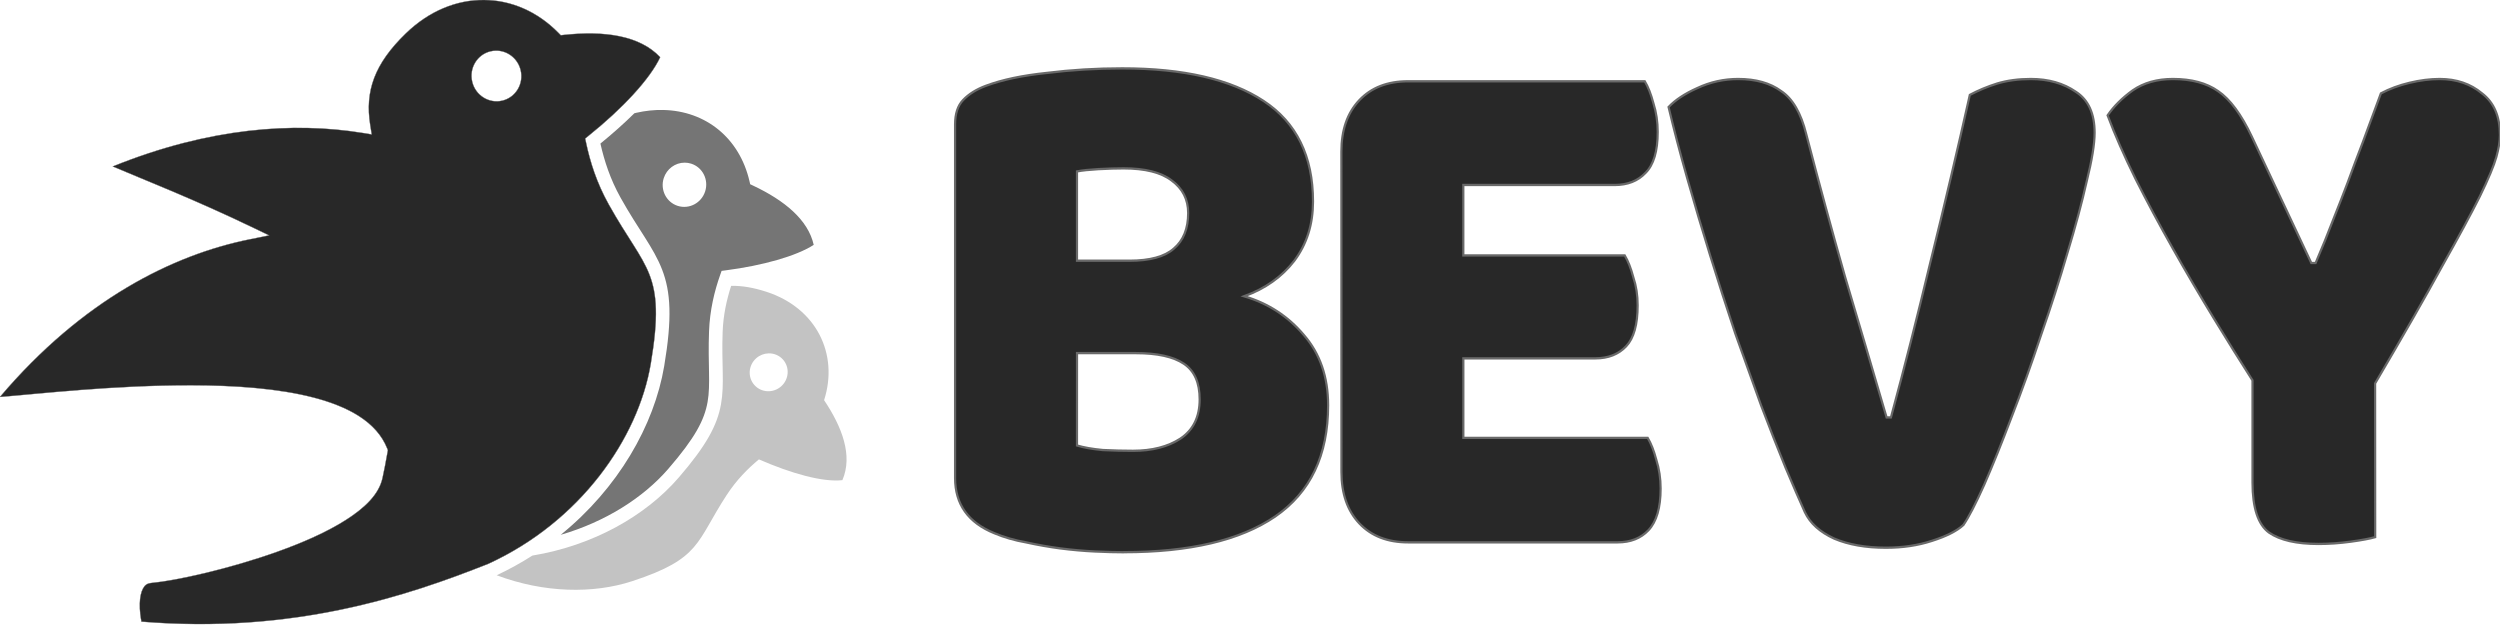
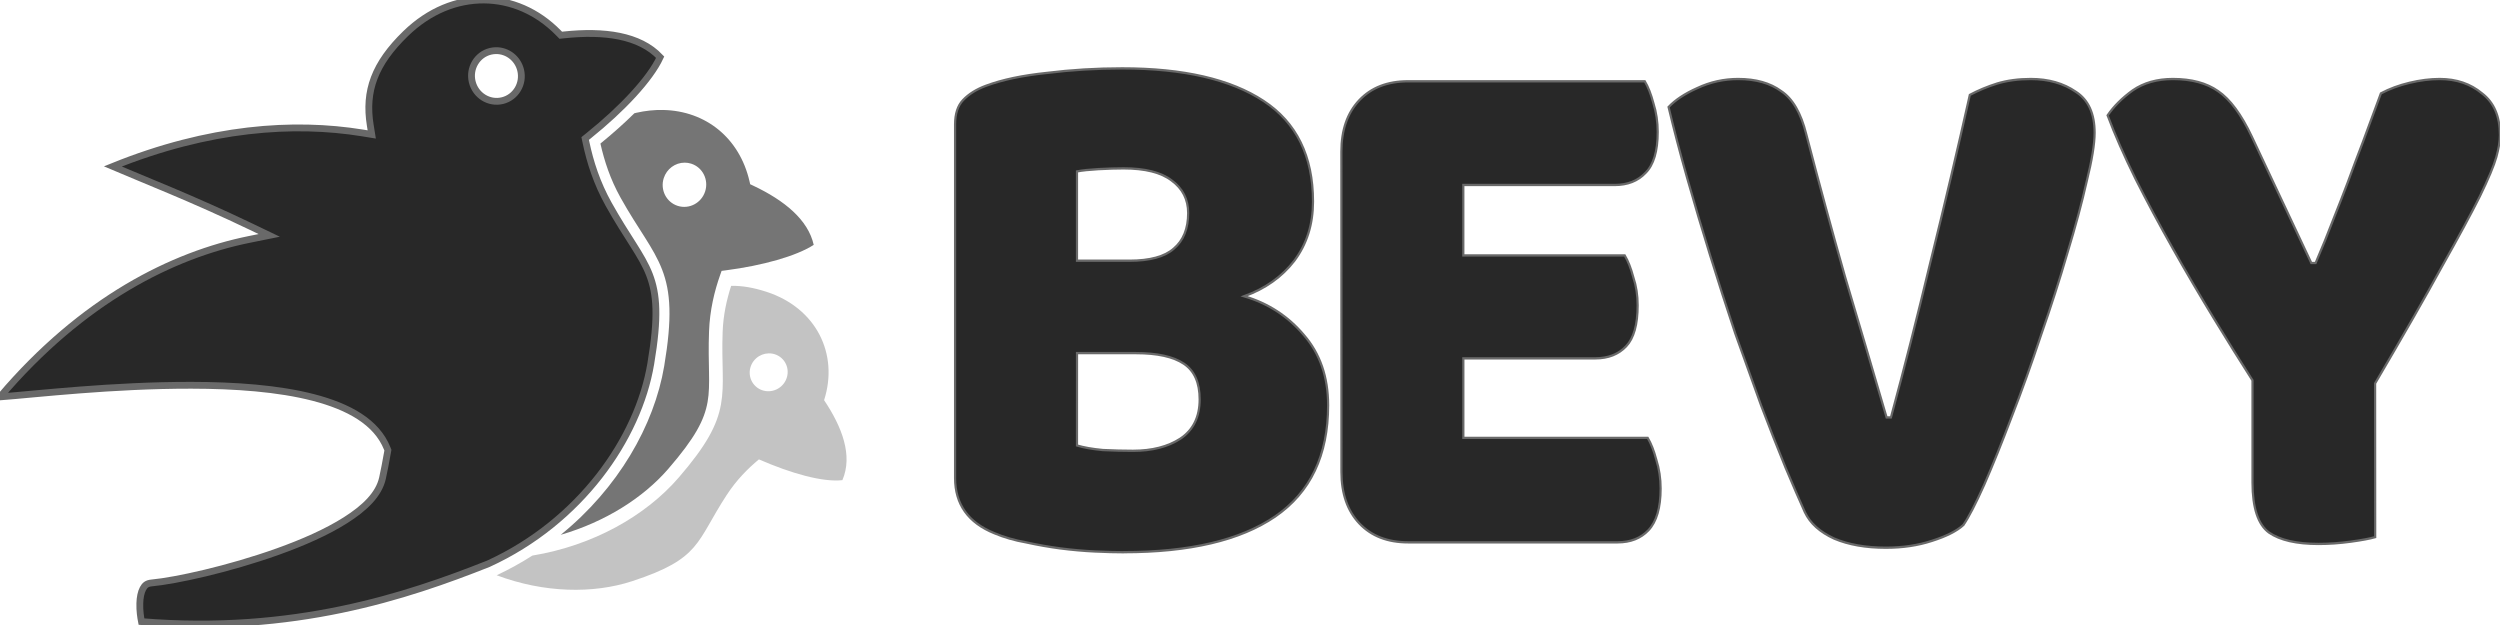
<svg xmlns="http://www.w3.org/2000/svg" xmlns:xlink="http://www.w3.org/1999/xlink" id="svg1941" version="1.1" viewBox="0 0 93.706 23.391" height="23.391mm" width="93.706mm">
  <defs id="defs1935">
    <path id="B" d="m 87.4,202.262 q 0.345,0.099 0.887,0.148 0.542,0.025 1.035,0.025 0.985,0 1.626,-0.394 0.665,-0.419 0.665,-1.281 0,-0.813 -0.542,-1.158 -0.542,-0.345 -1.65,-0.345 h -2.02 z m 0,-6.011 h 1.798 q 1.059,0 1.527,-0.394 0.493,-0.394 0.493,-1.158 0,-0.665 -0.567,-1.059 -0.542,-0.394 -1.65,-0.394 -0.37,0 -0.862,0.025 -0.468,0.025 -0.739,0.074 z m 1.601,9.484 q -0.419,0 -0.985,-0.025 -0.567,-0.025 -1.182,-0.099 -0.591,-0.074 -1.182,-0.197 -0.591,-0.099 -1.084,-0.296 -1.355,-0.517 -1.355,-1.798 v -11.504 q 0,-0.517 0.271,-0.788 0.296,-0.296 0.788,-0.468 0.838,-0.296 2.094,-0.419 1.256,-0.148 2.587,-0.148 3.153,0 4.853,1.059 1.7,1.059 1.7,3.276 0,1.109 -0.64,1.921 -0.64,0.788 -1.724,1.158 1.232,0.345 2.045,1.256 0.838,0.911 0.838,2.291 0,2.439 -1.823,3.621 -1.798,1.158 -5.198,1.158 z" />
    <path id="E" d="m 96.48,192.704 q 0,-1.059 0.616,-1.675 0.616,-0.616 1.675,-0.616 h 8.129 q 0.172,0.271 0.296,0.714 0.148,0.443 0.148,0.936 0,0.936 -0.419,1.33 -0.394,0.394 -1.059,0.394 h -5.198 v 2.291 h 5.543 q 0.172,0.271 0.296,0.714 0.148,0.419 0.148,0.911 0,0.936 -0.394,1.33 -0.394,0.394 -1.059,0.394 h -4.533 v 2.587 h 6.331 q 0.172,0.271 0.296,0.714 0.148,0.443 0.148,0.936 0,0.936 -0.419,1.355 -0.394,0.394 -1.059,0.394 h -7.193 q -1.059,0 -1.675,-0.616 -0.616,-0.616 -0.616,-1.675 z" />
    <path id="V" d="m 117.842,204.849 q -0.345,0.296 -1.084,0.517 -0.714,0.222 -1.577,0.222 -1.035,0 -1.774,-0.296 -0.739,-0.32 -1.01,-0.862 -0.271,-0.567 -0.665,-1.453 -0.394,-0.911 -0.838,-2.02 -0.419,-1.109 -0.887,-2.34 -0.443,-1.256 -0.862,-2.537 -0.419,-1.281 -0.788,-2.513 -0.369,-1.232 -0.64,-2.316 0.345,-0.345 0.985,-0.616 0.665,-0.296 1.404,-0.296 0.911,0 1.478,0.394 0.591,0.369 0.862,1.404 0.665,2.414 1.33,4.631 0.69,2.192 1.429,4.582 h 0.148 q 0.665,-2.316 1.355,-5.05 0.714,-2.734 1.355,-5.444 0.443,-0.222 0.936,-0.369 0.517,-0.148 1.158,-0.148 0.911,0 1.552,0.419 0.64,0.394 0.64,1.33 0,0.542 -0.271,1.577 -0.246,1.035 -0.665,2.34 -0.394,1.281 -0.911,2.685 -0.493,1.404 -1.01,2.66 -0.493,1.232 -0.936,2.192 -0.443,0.936 -0.714,1.306 z" />
    <path id="Y" d="m 131.985,205.243 q -0.271,0.074 -0.838,0.148 -0.567,0.074 -1.109,0.074 -1.133,0 -1.7,-0.37 -0.567,-0.394 -0.567,-1.626 v -3.326 q -0.616,-0.911 -1.33,-2.02 -0.714,-1.109 -1.404,-2.266 -0.69,-1.158 -1.281,-2.266 -0.591,-1.133 -0.961,-2.069 0.32,-0.443 0.862,-0.813 0.567,-0.37 1.379,-0.37 0.961,0 1.552,0.394 0.616,0.394 1.158,1.478 l 2.045,4.114 h 0.148 q 0.345,-0.764 0.591,-1.379 0.271,-0.64 0.517,-1.256 0.246,-0.64 0.517,-1.306 0.271,-0.69 0.616,-1.577 0.443,-0.222 0.985,-0.345 0.542,-0.123 1.035,-0.123 0.862,0 1.453,0.468 0.616,0.443 0.616,1.355 0,0.296 -0.123,0.714 -0.123,0.419 -0.567,1.281 -0.443,0.838 -1.306,2.291 -0.838,1.453 -2.291,3.794 z" />
    <path id="bird" transform="translate(5.0092774e-5,-757.8763)" d="m 2191.146,2276.783 c -5.973,-0.035 -12.098,2.348 -17.361,7.459 -6.913,6.713 -9.06,12.755 -7.848,20.295 l 0.332,2.068 -2.066,-0.336 c -15.188,-2.461 -33.985,-1.218 -55.371,7.434 6.287,2.695 17.826,7.193 30.631,13.342 l 4.061,1.951 -4.414,0.894 c -16.909,3.427 -36.973,13.328 -55.299,34.934 8.198,-0.637 24.953,-2.609 42.428,-2.582 9.714,0.015 19.287,0.687 27.086,2.709 7.799,2.022 14.026,5.435 16.367,11.285 l 0.16,0.4 -0.076,0.424 c -0.384,2.183 -0.761,4.149 -1.117,5.76 -0.816,3.694 -4.01,6.682 -8.195,9.342 -4.186,2.66 -9.496,4.985 -15.014,6.961 -11.035,3.952 -22.78,6.477 -27.965,6.959 -1.102,0.102 -1.542,0.498 -1.967,1.27 -0.425,0.771 -0.659,1.982 -0.693,3.25 -0.046,1.693 0.181,3.104 0.367,4.062 33.749,2.767 58.847,-5.651 76.959,-12.838 20.351,-9.331 33.213,-27.758 36.006,-44.348 1.75,-10.395 1.375,-15.489 -0.312,-19.828 -1.687,-4.339 -4.922,-8.191 -9.025,-15.549 -2.637,-4.728 -4.108,-9.367 -5.02,-13.688 l -0.193,-0.91 0.727,-0.582 c 7.54,-6.045 13.681,-12.644 15.91,-17.449 -4.574,-4.865 -12.479,-5.893 -21.322,-4.947 l -0.727,0.076 -0.512,-0.521 c -4.713,-4.801 -10.562,-7.261 -16.535,-7.297 z m 2.648,11.232 a 5.629,5.524 76.403 0 1 5.502,4.322 5.629,5.524 76.403 0 1 -4.047,6.769 5.629,5.524 76.403 0 1 -6.693,-4.172 5.629,5.524 76.403 0 1 4.047,-6.769 5.629,5.524 76.403 0 1 1.191,-0.15 z" />
  </defs>
  <g transform="translate(-15.83809,-109.1515)" id="layer1">
    <g style="opacity:1;fill:#757575;fill-opacity:1;stroke-width:0.756;stroke-miterlimit:4;stroke-dasharray:none" transform="matrix(0.6386771,0,0,0.6386771,-336.2912,-147.5184)" id="g1911-8-3-9-3">
      <g id="g1121-3-8-8-2-8-7-1-2-8-3-9-6" style="fill:#929292;fill-opacity:1" transform="matrix(-0.4042672,-0.1743825,-0.1743825,0.4042672,678.7761,389.8476)">
        <path transform="matrix(-0.551804,-0.2380231,-0.2380231,0.551804,1946.732,-620.612)" d="m 2246.031,2340.191 v 0 c -0.016,3e-4 -0.031,0 -0.047,0 -0.98,3.067 -1.739,6.4 -1.883,10.195 -0.271,7.126 0.453,11.464 -0.367,16.08 -0.82,4.616 -3.245,9.161 -9.414,16.287 -7.342,8.482 -18.979,15.045 -32.42,17.264 -2.502,1.597 -5.142,3.061 -7.92,4.363 10.462,3.938 21.402,4.153 30.076,1.307 15.279,-5.014 14.096,-8.616 20.943,-19.107 2.157,-3.305 4.647,-5.828 7.148,-7.9 7.125,3.107 14.143,5.101 18.516,4.607 2.351,-5.45 -0.057,-11.771 -4.059,-17.746 3.282,-10.196 -1.699,-20.406 -12.73,-24.016 -2.877,-0.942 -5.463,-1.384 -7.844,-1.338 z m 8.275,14.971 a 4.167,4.245 48.68 0 1 3.197,1.397 4.167,4.245 48.68 0 1 -0.438,5.934 4.167,4.245 48.68 0 1 -5.939,-0.326 4.167,4.245 48.68 0 1 0.438,-5.934 4.167,4.245 48.68 0 1 2.742,-1.07 z m -68.375,45.379 c 0.127,0.075 0.257,0.141 0.385,0.215 0.131,-0.049 0.264,-0.101 0.395,-0.15 -0.26,-0.023 -0.519,-0.039 -0.779,-0.064 z" style="fill:#c3c3c3;fill-opacity:1;stroke:none;stroke-width:0.56px;stroke-linecap:butt;stroke-linejoin:miter;stroke-opacity:1" id="path819-1-94-5-3-1-9-6-4-90-0-8-9-5-8-6-1" />
      </g>
    </g>
    <g style="opacity:1;fill:#282828;fill-opacity:1;stroke:none;stroke-width:0.756;stroke-miterlimit:4;stroke-dasharray:none;stroke-opacity:1" transform="matrix(-0.289957,0.2343288,0.2343288,0.289957,41.47955,36.94942)" id="g1051-1-2-0-8-6-0-8-1-5-6-9-6">
      <g style="opacity:1;fill:#282828;fill-opacity:1" transform="matrix(-0.3525408,0.2849059,0.2849059,0.3525408,477.11,-1021.767)" id="g3029-3">
        <use xlink:href="#bird" style="color:#000000;font-style:normal;font-variant:normal;font-weight:normal;font-stretch:normal;font-size:medium;line-height:normal;font-family:sans-serif;font-variant-ligatures:normal;font-variant-position:normal;font-variant-caps:normal;font-variant-numeric:normal;font-variant-alternates:normal;font-variant-east-asian:normal;font-feature-settings:normal;font-variation-settings:normal;text-indent:0;text-align:start;text-decoration:none;text-decoration-line:none;text-decoration-style:solid;text-decoration-color:#000000;letter-spacing:normal;word-spacing:normal;text-transform:none;writing-mode:lr-tb;direction:ltr;text-orientation:mixed;dominant-baseline:auto;baseline-shift:baseline;text-anchor:start;white-space:normal;shape-padding:0;shape-margin:0;inline-size:0;clip-rule:nonzero;display:inline;overflow:visible;visibility:visible;isolation:auto;mix-blend-mode:normal;color-interpolation:sRGB;color-interpolation-filters:linearRGB;solid-color:#000000;solid-opacity:1;vector-effect:none;fill:#282828;fill-opacity:1;fill-rule:nonzero;stroke:none;stroke-width:3.024;stroke-linecap:butt;stroke-linejoin:miter;stroke-miterlimit:4;stroke-dasharray:none;stroke-dashoffset:0;stroke-opacity:1;color-rendering:auto;image-rendering:auto;shape-rendering:auto;text-rendering:auto;enable-background:accumulate;stop-color:#000000;stop-opacity:1" id="path3031-2" />
-         <use xlink:href="#bird" stroke="dimgray" stroke-width="0.02mm" fill="none" />
+         <use xlink:href="#bird" stroke="dimgray" stroke-width="0.4mm" fill="none" />
      </g>
    </g>
    <g transform="matrix(-0.3225918,0.04314193,0.04314193,0.3225918,94.63531,65.32372)" id="g1051-1-1-8-8-4-9-4-0-4-6-4-7-6" style="opacity:1;fill:#353535;fill-opacity:1;stroke-width:0.756;stroke-miterlimit:4;stroke-dasharray:none">
      <g transform="translate(-20.24458,-6.120921)" id="g1129-5-9-8-0-7-2-7-3-8-61-1">
        <g transform="translate(61.54776,-5.672668)" id="g1344-1-3-9-3-8-8-8-3-5">
          <g style="fill:#757575;fill-opacity:1" id="g1121-7-7-2-3-3-7-4-5-8-2-5">
            <g style="opacity:1" transform="matrix(-0.514626,0.06882369,0.06882369,0.514626,1184.364,-811.9091)" id="g3006-4">
              <path transform="translate(1.2499985e-4,-757.8763)" d="m 2230.894,2301.174 c -1.911,-0.039 -3.912,0.162 -5.979,0.633 -0.139,0.032 -0.261,0.071 -0.398,0.104 -2.274,2.248 -4.813,4.505 -7.529,6.717 0.875,3.86 2.174,7.883 4.471,12.002 3.987,7.149 7.274,10.966 9.203,15.926 1.929,4.96 2.264,10.794 0.475,21.424 -2.218,13.178 -10.24,27.132 -22.959,37.434 9.872,-2.879 18.287,-8.191 23.858,-14.627 6.013,-6.946 8.019,-10.876 8.723,-14.836 0.704,-3.96 0.044,-8.3 0.324,-15.664 0.18,-4.745 1.191,-8.896 2.477,-12.545 l 0.309,-0.875 0.922,-0.121 c 8.228,-1.067 15.665,-3.167 19.51,-5.648 -1.235,-5.552 -6.481,-9.86 -13.428,-13.135 l -0.662,-0.312 -0.166,-0.713 c -2.203,-9.461 -9.591,-15.563 -19.148,-15.762 z m 4.783,11.686 a 4.823,4.914 17.729 0 1 1.447,0.225 4.823,4.914 17.729 0 1 3.098,6.148 4.823,4.914 17.729 0 1 -6.09,3.213 4.823,4.914 17.729 0 1 -3.098,-6.148 4.823,4.914 17.729 0 1 4.643,-3.438 z" style="color:#000000;font-style:normal;font-variant:normal;font-weight:normal;font-stretch:normal;font-size:medium;line-height:normal;font-family:sans-serif;font-variant-ligatures:normal;font-variant-position:normal;font-variant-caps:normal;font-variant-numeric:normal;font-variant-alternates:normal;font-variant-east-asian:normal;font-feature-settings:normal;font-variation-settings:normal;text-indent:0;text-align:start;text-decoration:none;text-decoration-line:none;text-decoration-style:solid;text-decoration-color:#000000;letter-spacing:normal;word-spacing:normal;text-transform:none;writing-mode:lr-tb;direction:ltr;text-orientation:mixed;dominant-baseline:auto;baseline-shift:baseline;text-anchor:start;white-space:normal;shape-padding:0;shape-margin:0;inline-size:0;clip-rule:nonzero;display:inline;overflow:visible;visibility:visible;isolation:auto;mix-blend-mode:normal;color-interpolation:sRGB;color-interpolation-filters:linearRGB;solid-color:#000000;solid-opacity:1;vector-effect:none;fill:#757575;fill-opacity:1;fill-rule:nonzero;stroke:none;stroke-width:3.024;stroke-linecap:butt;stroke-linejoin:miter;stroke-miterlimit:4;stroke-dasharray:none;stroke-dashoffset:0;stroke-opacity:1;color-rendering:auto;image-rendering:auto;shape-rendering:auto;text-rendering:auto;enable-background:accumulate;stop-color:#000000;stop-opacity:1" id="path3008-7" />
            </g>
          </g>
        </g>
      </g>
    </g>
    <g id="text1778-3-6-3-9-3-6-4-0-9-5" style="font-style:normal;font-weight:normal;font-size:10.301px;line-height:1.25;font-family:sans-serif;letter-spacing:0px;word-spacing:0px;opacity:1;fill:#282828;fill-opacity:1;stroke:none;stroke-width:0.258;stroke-miterlimit:4;stroke-dasharray:none" transform="matrix(1.091397,0,0,1.152116,-39.18187,-107.1797)" aria-label="BEVY">
      <use xlink:href="#B" id="path1940-83-0-6-3-1-1-8-3-1-6" style="font-style:normal;font-variant:normal;font-weight:normal;font-stretch:normal;font-size:21.975px;font-family:'Baloo Bhaijaan';-inkscape-font-specification:'Baloo Bhaijaan, Normal';font-variant-ligatures:normal;font-variant-caps:normal;font-variant-numeric:normal;font-feature-settings:normal;text-align:start;writing-mode:lr-tb;text-anchor:start;fill:#282828;fill-opacity:1;stroke-width:0.289" />
      <use xlink:href="#B" stroke="dimgray" stroke-width="0.02mm" fill="none" />
      <use xlink:href="#E" id="path1942-3-4-06-1-4-5-1-0-0-9" style="font-style:normal;font-variant:normal;font-weight:normal;font-stretch:normal;font-size:21.975px;font-family:'Baloo Bhaijaan';-inkscape-font-specification:'Baloo Bhaijaan, Normal';font-variant-ligatures:normal;font-variant-caps:normal;font-variant-numeric:normal;font-feature-settings:normal;text-align:start;writing-mode:lr-tb;text-anchor:start;fill:#282828;fill-opacity:1;stroke-width:0.289" />
      <use xlink:href="#E" stroke="dimgray" stroke-width="0.02mm" fill="none" />
      <use xlink:href="#V" id="path1944-3-1-2-9-9-5-0-9-7-3" style="font-style:normal;font-variant:normal;font-weight:normal;font-stretch:normal;font-size:21.975px;font-family:'Baloo Bhaijaan';-inkscape-font-specification:'Baloo Bhaijaan, Normal';font-variant-ligatures:normal;font-variant-caps:normal;font-variant-numeric:normal;font-feature-settings:normal;text-align:start;writing-mode:lr-tb;text-anchor:start;fill:#282828;fill-opacity:1;stroke-width:0.289" />
      <use xlink:href="#V" stroke="dimgray" stroke-width="0.02mm" fill="none" />
      <use xlink:href="#Y" id="path1946-80-0-6-4-2-4-3-2-5-7" style="font-style:normal;font-variant:normal;font-weight:normal;font-stretch:normal;font-size:21.975px;font-family:'Baloo Bhaijaan';-inkscape-font-specification:'Baloo Bhaijaan, Normal';font-variant-ligatures:normal;font-variant-caps:normal;font-variant-numeric:normal;font-feature-settings:normal;text-align:start;writing-mode:lr-tb;text-anchor:start;fill:#282828;fill-opacity:1;stroke-width:0.289" />
      <use xlink:href="#Y" stroke="dimgray" stroke-width="0.02mm" fill="none" />
    </g>
  </g>
</svg>
